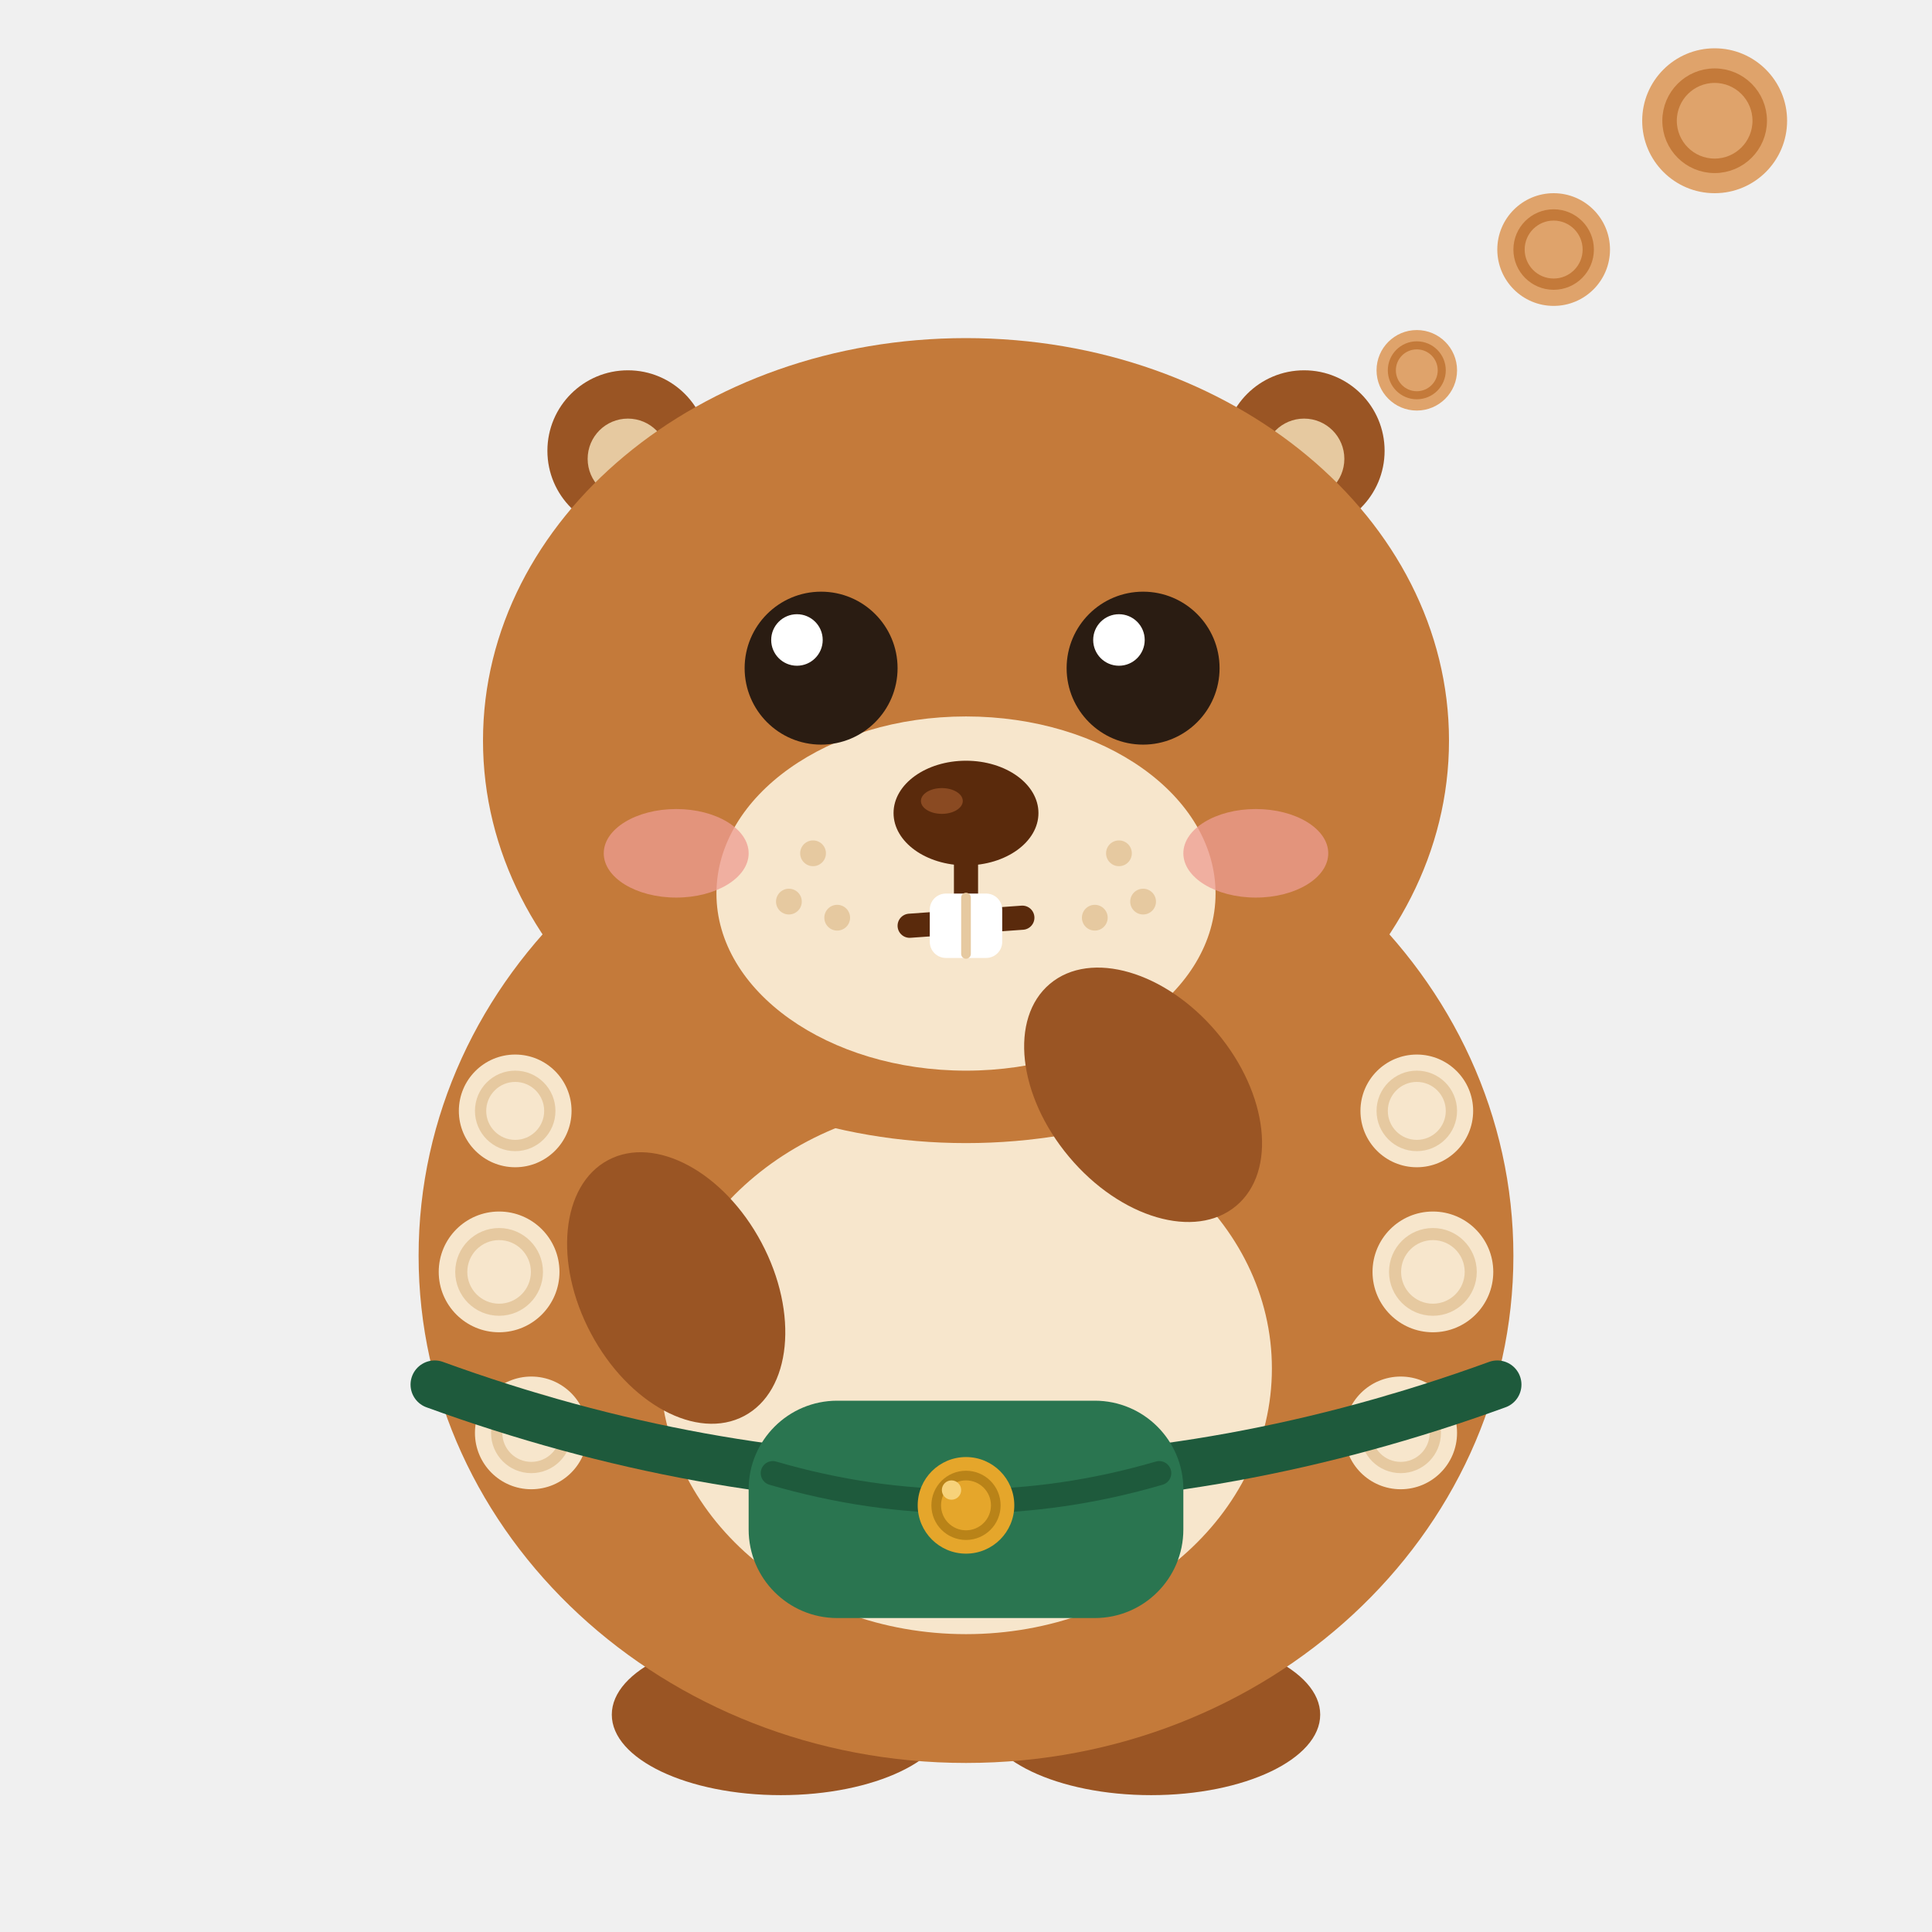
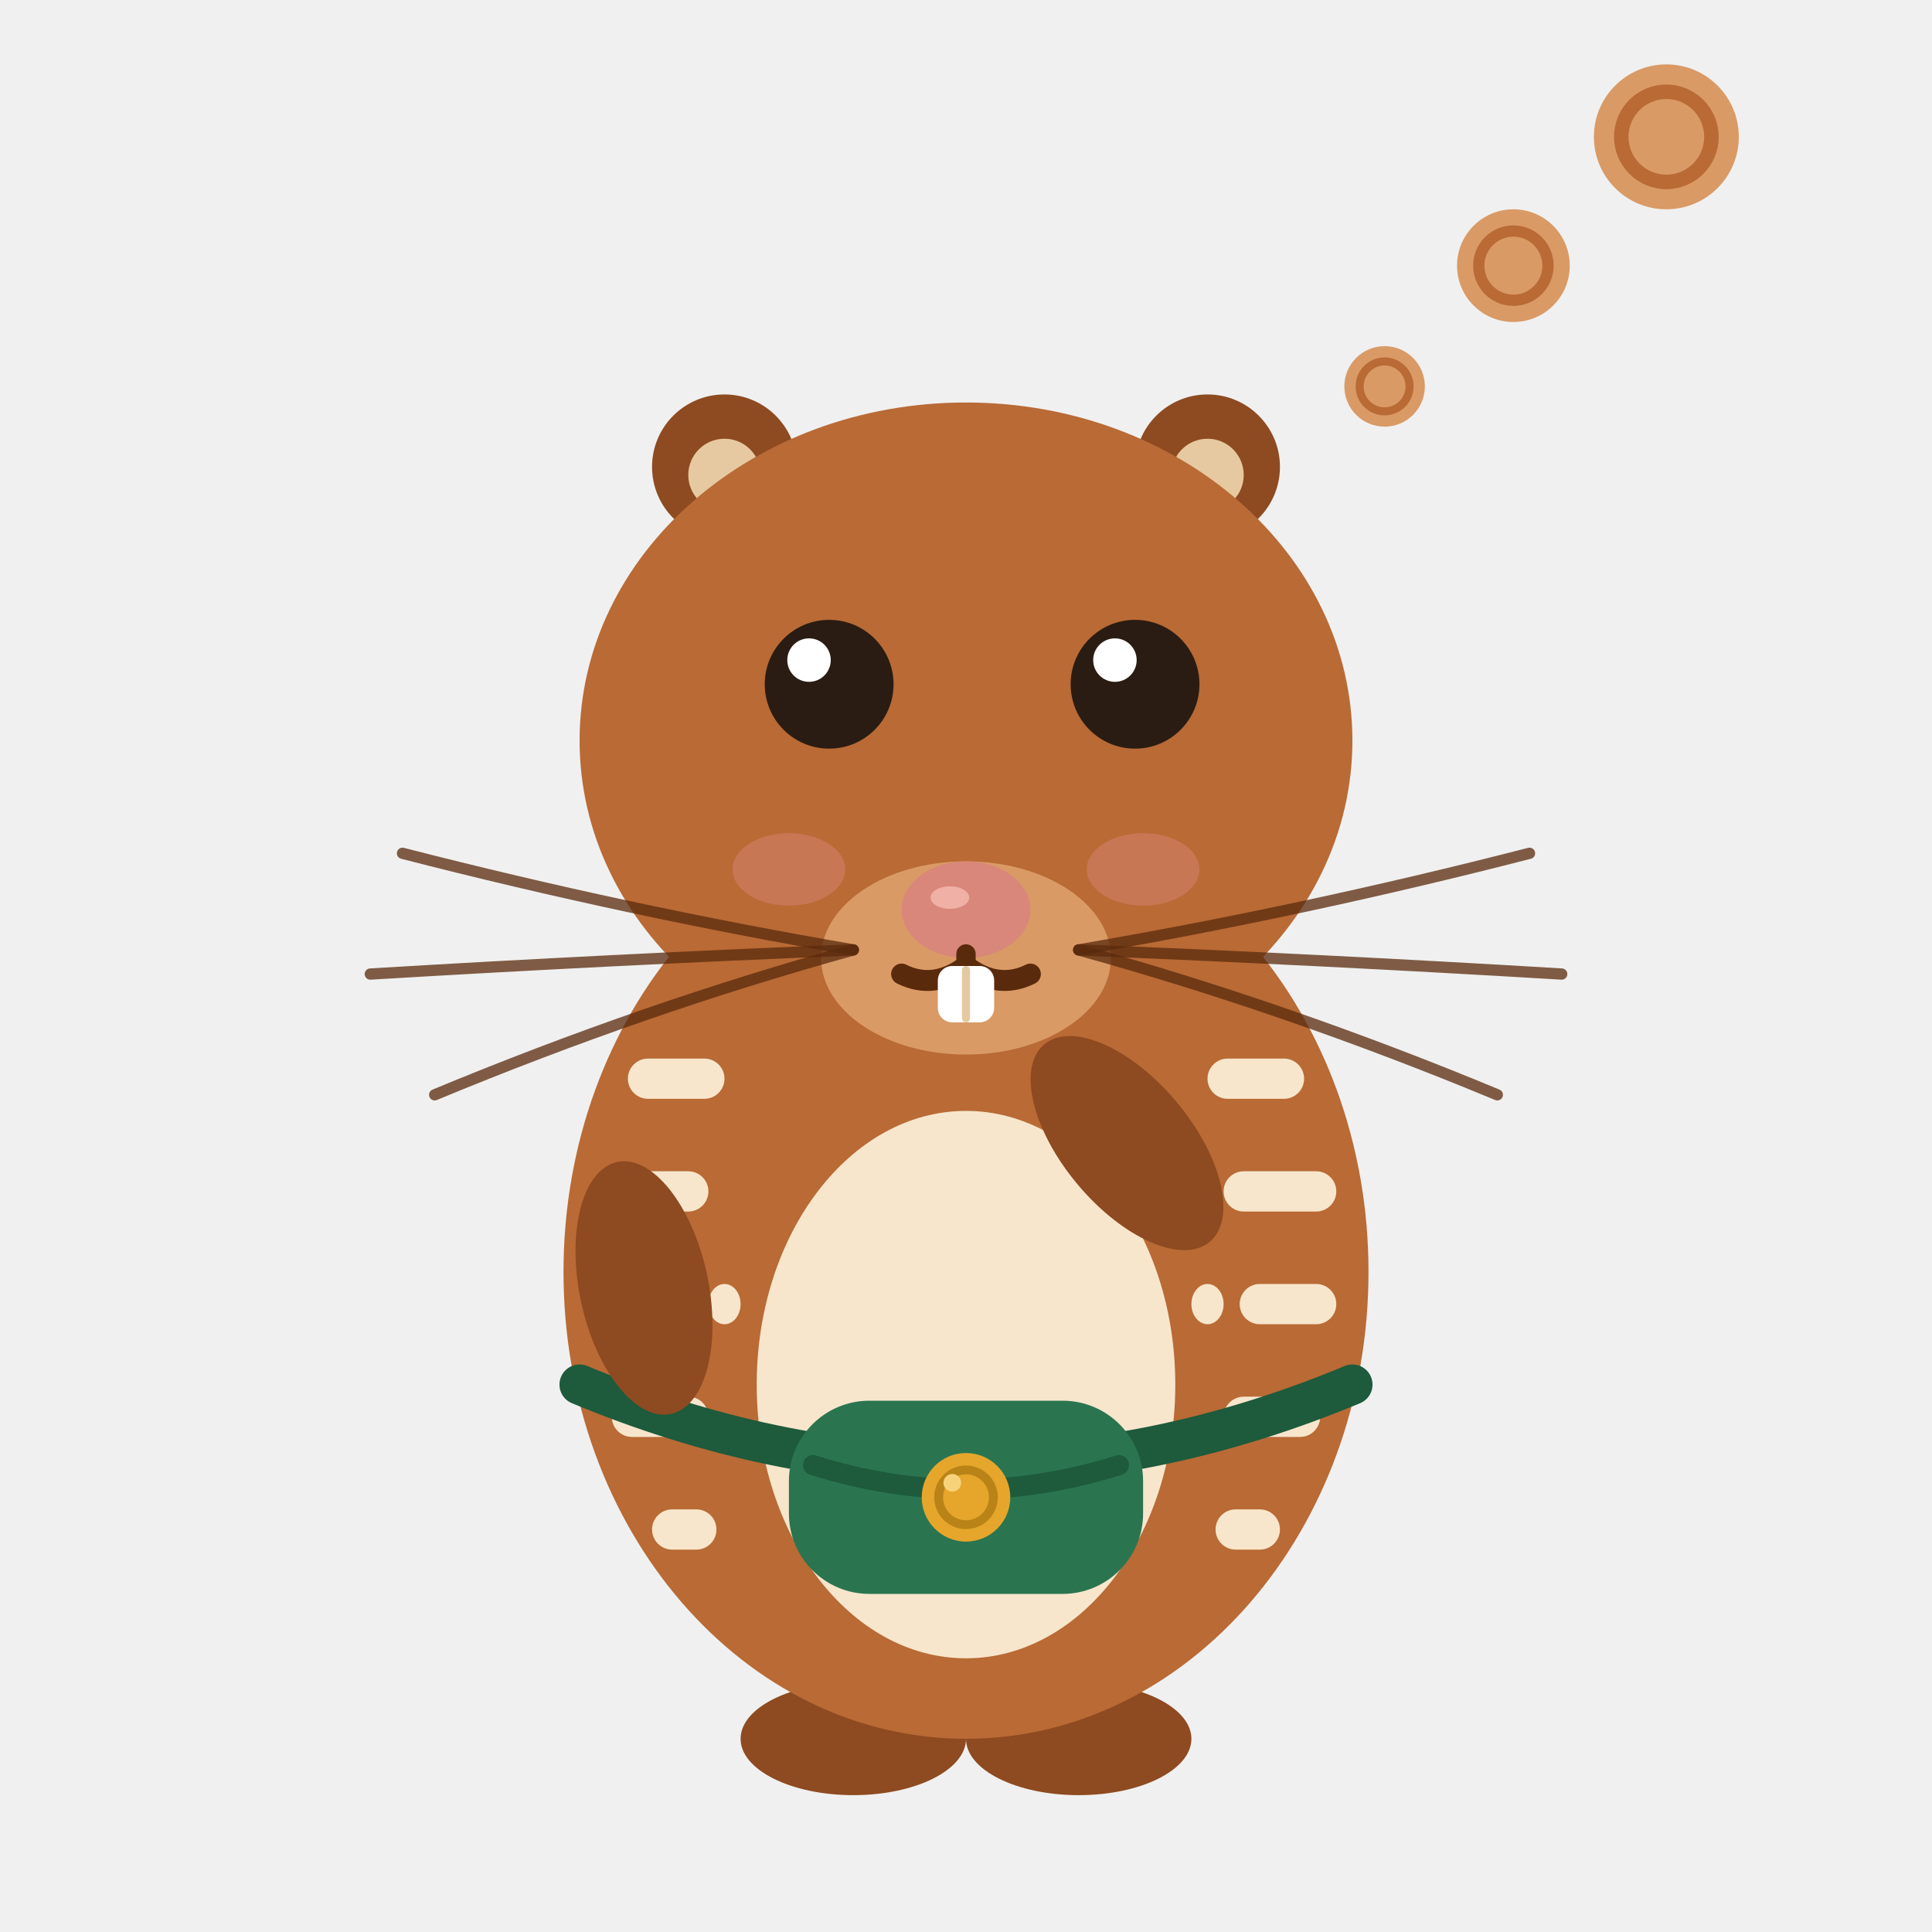
<svg xmlns="http://www.w3.org/2000/svg" viewBox="0 0 240 240" role="img" aria-labelledby="t">
-   <circle cx="176" cy="46" r="5" fill="#DFA36B" />
-   <circle cx="176" cy="46" r="3.1" fill="none" stroke="#C47A3A" stroke-width="1.0" />
-   <circle cx="193" cy="31" r="7" fill="#DFA36B" />
-   <circle cx="193" cy="31" r="4.3" fill="none" stroke="#C47A3A" stroke-width="1.4" />
-   <circle cx="213" cy="15" r="9" fill="#DFA36B" />
-   <circle cx="213" cy="15" r="5.6" fill="none" stroke="#C47A3A" stroke-width="1.8" />
-   <ellipse cx="97" cy="213" rx="21" ry="10" fill="#9A5524" />
-   <ellipse cx="143" cy="213" rx="21" ry="10" fill="#9A5524" />
-   <circle cx="78" cy="56" r="10" fill="#9A5524" />
-   <circle cx="78" cy="57" r="5" fill="#E6C9A0" />
-   <circle cx="162" cy="56" r="10" fill="#9A5524" />
-   <circle cx="162" cy="57" r="5" fill="#E6C9A0" />
-   <ellipse cx="120" cy="156" rx="68" ry="63" fill="#C47A3A" />
-   <circle cx="64" cy="138" r="7" fill="#F7E6CC" />
-   <circle cx="64" cy="138" r="4.3" fill="none" stroke="#E6C9A0" stroke-width="1.4" />
-   <circle cx="62" cy="158" r="7.5" fill="#F7E6CC" />
-   <circle cx="62" cy="158" r="4.7" fill="none" stroke="#E6C9A0" stroke-width="1.5" />
-   <circle cx="66" cy="178" r="7" fill="#F7E6CC" />
-   <circle cx="66" cy="178" r="4.3" fill="none" stroke="#E6C9A0" stroke-width="1.4" />
-   <circle cx="176" cy="138" r="7" fill="#F7E6CC" />
-   <circle cx="176" cy="138" r="4.3" fill="none" stroke="#E6C9A0" stroke-width="1.4" />
-   <circle cx="178" cy="158" r="7.5" fill="#F7E6CC" />
-   <circle cx="178" cy="158" r="4.7" fill="none" stroke="#E6C9A0" stroke-width="1.5" />
-   <circle cx="174" cy="178" r="7" fill="#F7E6CC" />
-   <circle cx="174" cy="178" r="4.3" fill="none" stroke="#E6C9A0" stroke-width="1.4" />
-   <ellipse cx="120" cy="170" rx="38" ry="33" fill="#F7E6CC" />
-   <path d="M54 172 Q120 196 186 172" fill="none" stroke="#1E5A3C" stroke-width="6" stroke-linecap="round" stroke-linejoin="round" />
-   <rect x="93" y="174" width="54" height="27" rx="11" fill="#2A7550" />
-   <path d="M96 183 Q120 190 144 183" fill="none" stroke="#1E5A3C" stroke-width="3" stroke-linecap="round" stroke-linejoin="round" />
-   <circle cx="120" cy="187" r="6" fill="#E5A62B" />
-   <circle cx="120" cy="187" r="3.7" fill="none" stroke="#B98318" stroke-width="1.2" />
-   <circle cx="118.2" cy="185.1" r="1.2" fill="#F7D27A" />
-   <ellipse cx="120" cy="92" rx="60" ry="50" fill="#C47A3A" />
-   <ellipse cx="120" cy="111" rx="31" ry="22" fill="#F7E6CC" />
-   <ellipse cx="84" cy="106" rx="9" ry="5.5" fill="#EE9C92" opacity="0.75" />
-   <ellipse cx="156" cy="106" rx="9" ry="5.5" fill="#EE9C92" opacity="0.75" />
-   <circle cx="102" cy="83" r="9.5" fill="#2A1C12" />
-   <circle cx="99" cy="79.5" r="3.2" fill="#FFFFFF" />
-   <circle cx="142" cy="83" r="9.5" fill="#2A1C12" />
-   <circle cx="139" cy="79.5" r="3.2" fill="#FFFFFF" />
-   <ellipse cx="120" cy="101" rx="9" ry="6.5" fill="#5A2A0C" />
-   <ellipse cx="117" cy="99.5" rx="2.6" ry="1.6" fill="#8A4A22" />
-   <path d="M120 107 V112" fill="none" stroke="#5A2A0C" stroke-width="3" stroke-linecap="round" stroke-linejoin="round" />
-   <path d="M113 115 L127 114" fill="none" stroke="#5A2A0C" stroke-width="3" stroke-linecap="round" stroke-linejoin="round" />
-   <rect x="115.5" y="111" width="9" height="8" rx="2" fill="#FFFFFF" />
-   <path d="M120 111.5 V118.5" fill="none" stroke="#E6C9A0" stroke-width="1.2" stroke-linecap="round" stroke-linejoin="round" />
-   <circle cx="101" cy="106" r="1.6" fill="#E6C9A0" />
-   <circle cx="98" cy="112" r="1.6" fill="#E6C9A0" />
-   <circle cx="104" cy="114" r="1.6" fill="#E6C9A0" />
-   <circle cx="139" cy="106" r="1.6" fill="#E6C9A0" />
-   <circle cx="142" cy="112" r="1.6" fill="#E6C9A0" />
-   <circle cx="136" cy="114" r="1.6" fill="#E6C9A0" />
-   <ellipse cx="84" cy="160" rx="12" ry="18" fill="#9A5524" transform="rotate(-28 84 160)" />
-   <ellipse cx="142" cy="136" rx="12" ry="18" fill="#9A5524" transform="rotate(-40 142 136)" />
+   <circle cx="172" cy="48" r="5" fill="#D99A66" />
+   <circle cx="172" cy="48" r="3.1" fill="none" stroke="#B96A35" stroke-width="1.0" />
+   <circle cx="188" cy="33" r="7" fill="#D99A66" />
+   <circle cx="188" cy="33" r="4.3" fill="none" stroke="#B96A35" stroke-width="1.4" />
+   <circle cx="207" cy="17" r="9" fill="#D99A66" />
+   <circle cx="207" cy="17" r="5.6" fill="none" stroke="#B96A35" stroke-width="1.8" />
+   <ellipse cx="106" cy="216" rx="14" ry="7" fill="#8E4A20" />
+   <ellipse cx="134" cy="216" rx="14" ry="7" fill="#8E4A20" />
+   <circle cx="90" cy="58" r="9" fill="#8E4A20" />
+   <circle cx="90" cy="59" r="4.5" fill="#E6C9A0" />
+   <circle cx="150" cy="58" r="9" fill="#8E4A20" />
+   <circle cx="150" cy="59" r="4.5" fill="#E6C9A0" />
+   <ellipse cx="120" cy="158" rx="50" ry="58" fill="#B96A35" />
+   <rect x="78" y="131.5" width="12" height="5" rx="2.5" fill="#F7E6CC" />
+   <rect x="74" y="145.5" width="14" height="5" rx="2.5" fill="#F7E6CC" />
+   <rect x="74" y="159.5" width="12" height="5" rx="2.5" fill="#F7E6CC" />
+   <rect x="88" y="159.5" width="4" height="5" rx="2.5" fill="#F7E6CC" />
+   <rect x="76" y="173.5" width="12" height="5" rx="2.5" fill="#F7E6CC" />
+   <rect x="81" y="187.5" width="8" height="5" rx="2.5" fill="#F7E6CC" />
+   <rect x="150" y="131.5" width="12" height="5" rx="2.5" fill="#F7E6CC" />
+   <rect x="152" y="145.5" width="14" height="5" rx="2.5" fill="#F7E6CC" />
+   <rect x="154" y="159.5" width="12" height="5" rx="2.5" fill="#F7E6CC" />
+   <rect x="148" y="159.5" width="4" height="5" rx="2.5" fill="#F7E6CC" />
+   <rect x="152" y="173.5" width="12" height="5" rx="2.5" fill="#F7E6CC" />
+   <rect x="151" y="187.5" width="8" height="5" rx="2.5" fill="#F7E6CC" />
+   <ellipse cx="120" cy="172" rx="26" ry="34" fill="#F7E6CC" />
+   <path d="M72 172 Q120 192 168 172" fill="none" stroke="#1E5A3C" stroke-width="5" stroke-linecap="round" stroke-linejoin="round" />
+   <rect x="98" y="174" width="44" height="24" rx="10" fill="#2A7550" />
+   <path d="M101 182 Q120 188 139 182" fill="none" stroke="#1E5A3C" stroke-width="2.5" stroke-linecap="round" stroke-linejoin="round" />
+   <circle cx="120" cy="186" r="5.5" fill="#E5A62B" />
+   <circle cx="120" cy="186" r="3.4" fill="none" stroke="#B98318" stroke-width="1.1" />
+   <circle cx="118.3" cy="184.2" r="1.1" fill="#F7D27A" />
+   <ellipse cx="120" cy="92" rx="48" ry="42" fill="#B96A35" />
+   <ellipse cx="120" cy="114" rx="24" ry="20" fill="#B96A35" />
+   <ellipse cx="120" cy="119" rx="18" ry="12" fill="#D99A66" />
+   <ellipse cx="98" cy="108" rx="7" ry="4.5" fill="#D9877A" opacity="0.45" />
+   <ellipse cx="142" cy="108" rx="7" ry="4.5" fill="#D9877A" opacity="0.45" />
+   <circle cx="103" cy="85" r="8" fill="#2A1C12" />
+   <circle cx="100.5" cy="82" r="2.7" fill="#FFFFFF" />
+   <circle cx="141" cy="85" r="8" fill="#2A1C12" />
+   <circle cx="138.5" cy="82" r="2.7" fill="#FFFFFF" />
+   <path d="M106 118 Q78 113.2 50 106" fill="none" stroke="#5A2A0C" stroke-width="1.4" stroke-linecap="round" stroke-linejoin="round" opacity="0.75" />
+   <path d="M106 118 Q76 119.2 46 121" fill="none" stroke="#5A2A0C" stroke-width="1.4" stroke-linecap="round" stroke-linejoin="round" opacity="0.75" />
+   <path d="M106 118 Q80 125.2 54 136" fill="none" stroke="#5A2A0C" stroke-width="1.4" stroke-linecap="round" stroke-linejoin="round" opacity="0.75" />
+   <path d="M134 118 Q162 113.2 190 106" fill="none" stroke="#5A2A0C" stroke-width="1.4" stroke-linecap="round" stroke-linejoin="round" opacity="0.75" />
+   <path d="M134 118 Q164 119.2 194 121" fill="none" stroke="#5A2A0C" stroke-width="1.4" stroke-linecap="round" stroke-linejoin="round" opacity="0.75" />
+   <path d="M134 118 Q160 125.2 186 136" fill="none" stroke="#5A2A0C" stroke-width="1.4" stroke-linecap="round" stroke-linejoin="round" opacity="0.75" />
+   <ellipse cx="120" cy="113" rx="8" ry="6" fill="#D9877A" />
+   <ellipse cx="118" cy="111.5" rx="2.4" ry="1.4" fill="#F0B0A6" />
+   <path d="M120 118.5 V120.5" fill="none" stroke="#5A2A0C" stroke-width="2.4" stroke-linecap="round" stroke-linejoin="round" />
+   <path d="M112 121 Q116 123 120 120 Q124 123 128 121" fill="none" stroke="#5A2A0C" stroke-width="2.6" stroke-linecap="round" stroke-linejoin="round" />
+   <rect x="116.5" y="120" width="7" height="7" rx="1.8" fill="#FFFFFF" />
+   <path d="M120 120.5 V126.5" fill="none" stroke="#E6C9A0" stroke-width="1" stroke-linecap="round" stroke-linejoin="round" />
+   <ellipse cx="80" cy="160" rx="8" ry="16" fill="#8E4A20" transform="rotate(-12 80 160)" />
+   <ellipse cx="140" cy="142" rx="8" ry="16" fill="#8E4A20" transform="rotate(-40 140 142)" />
</svg>
